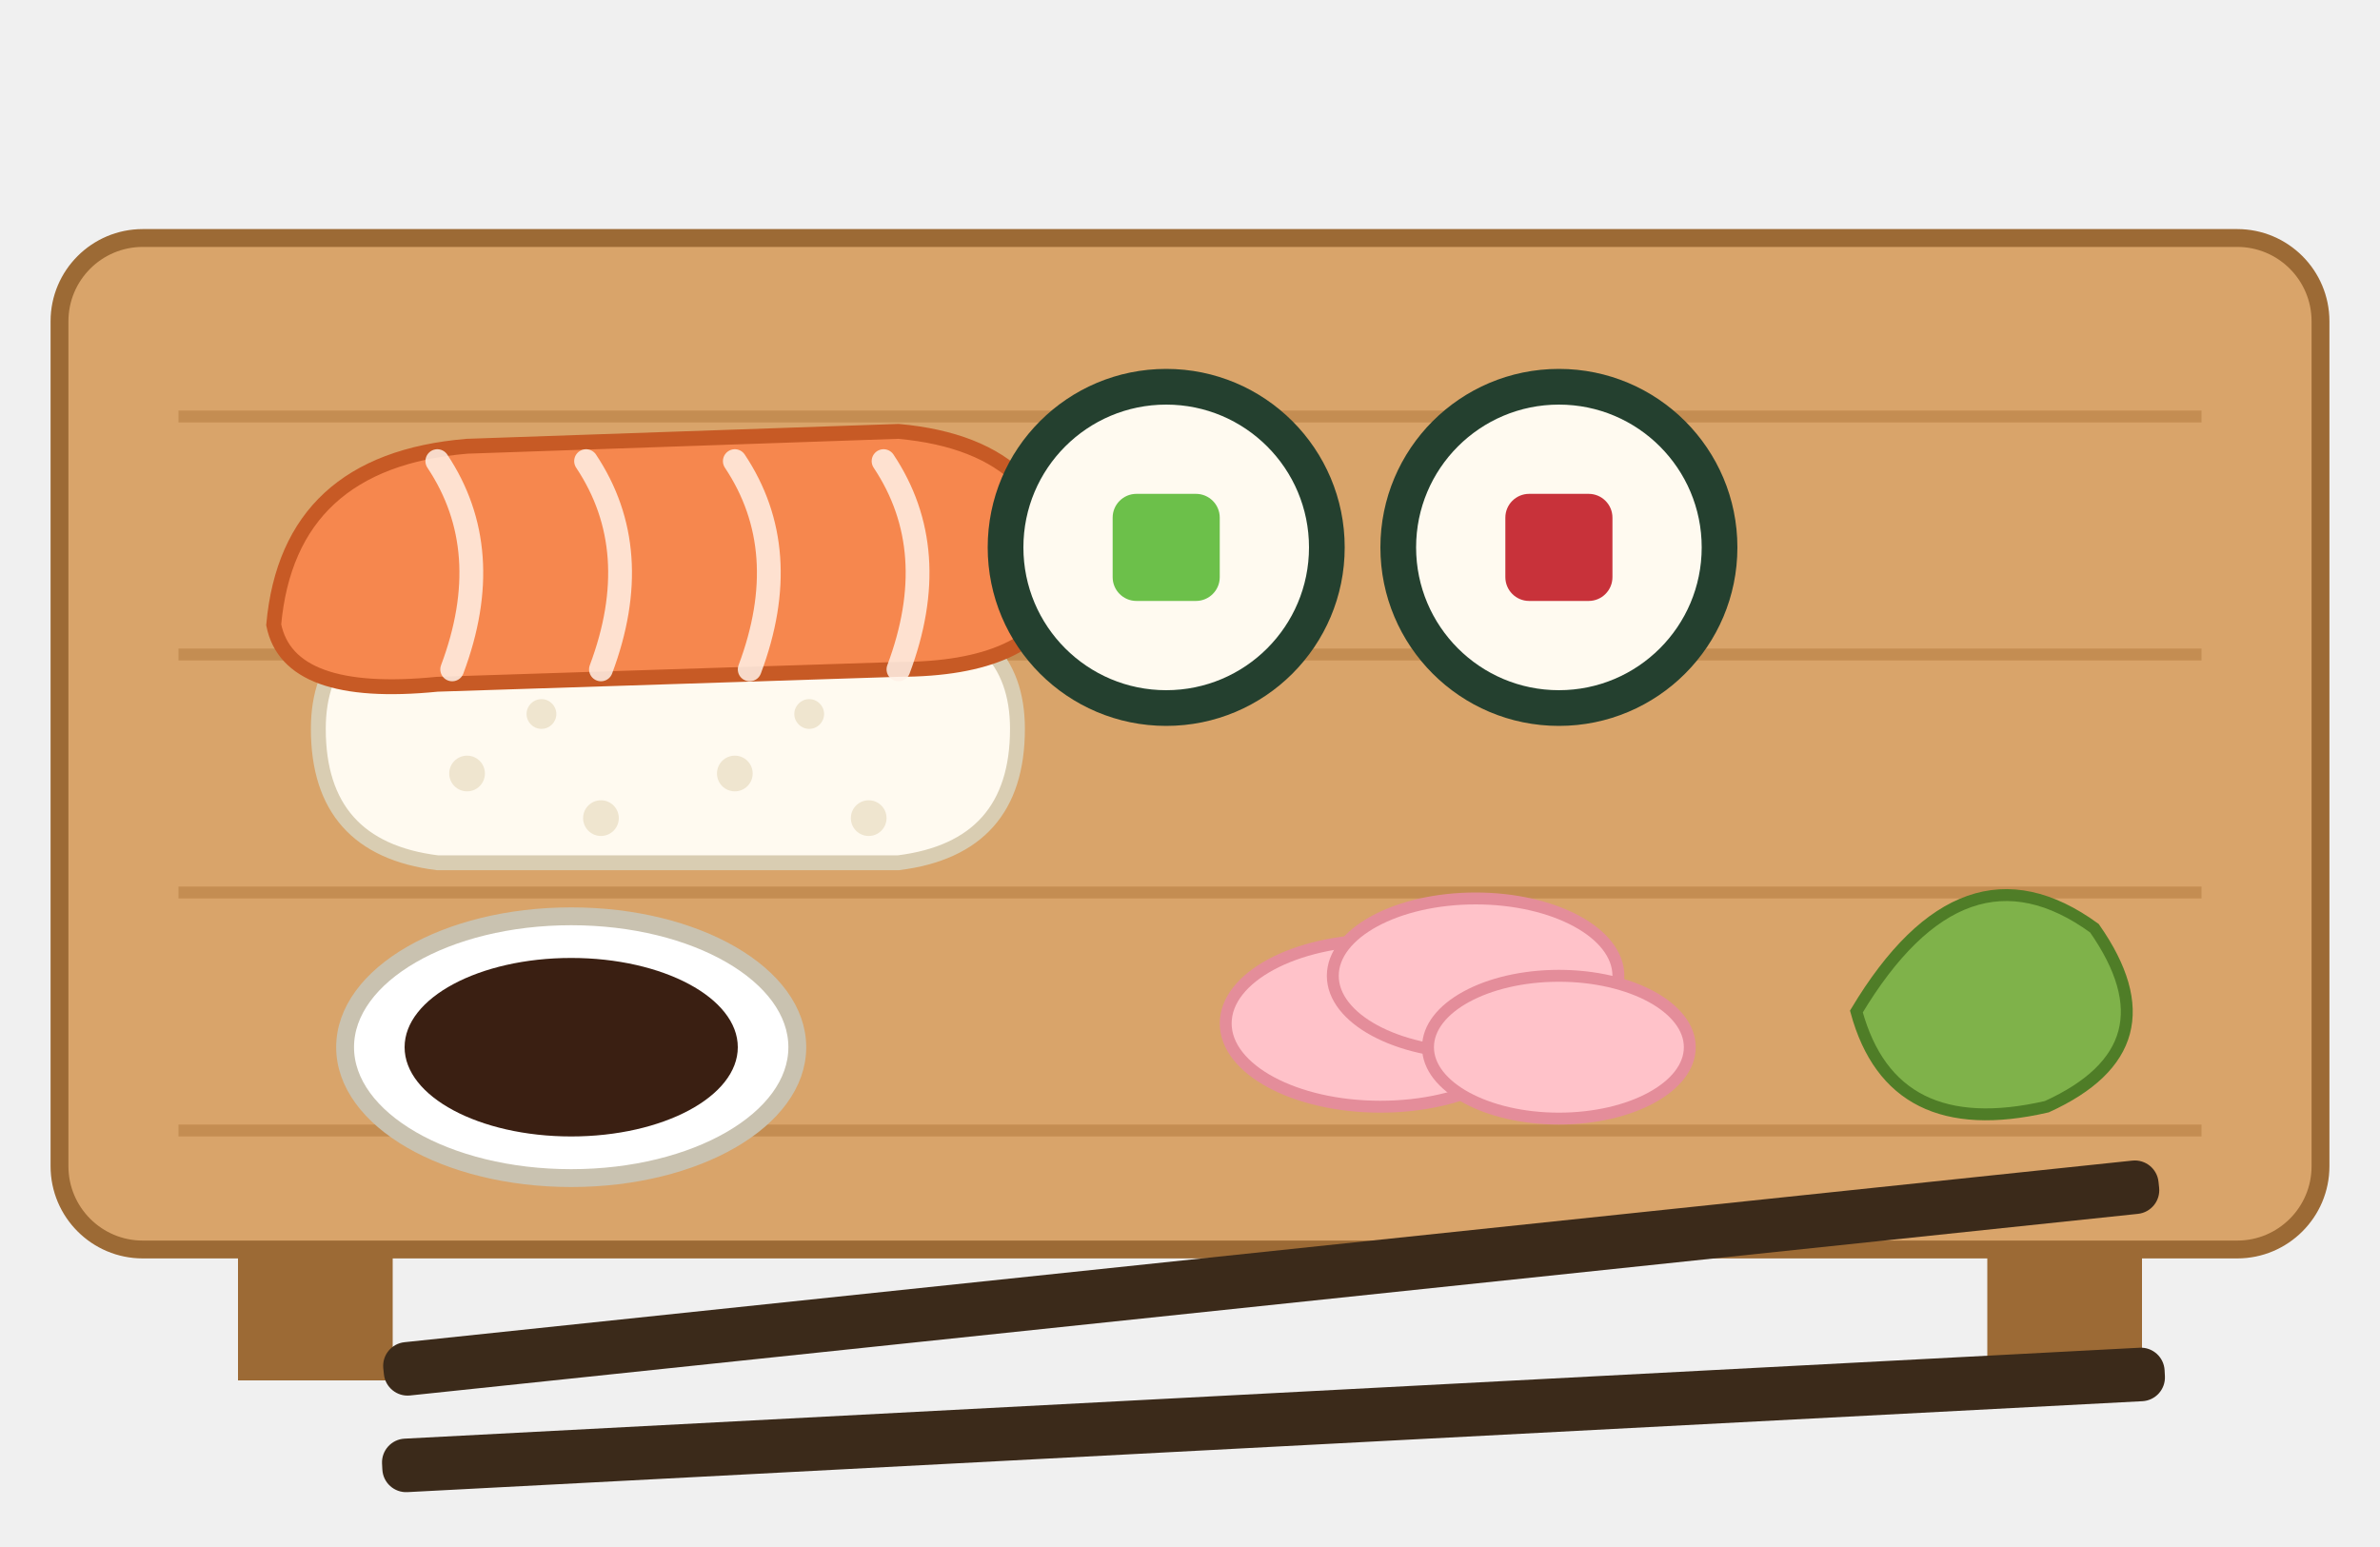
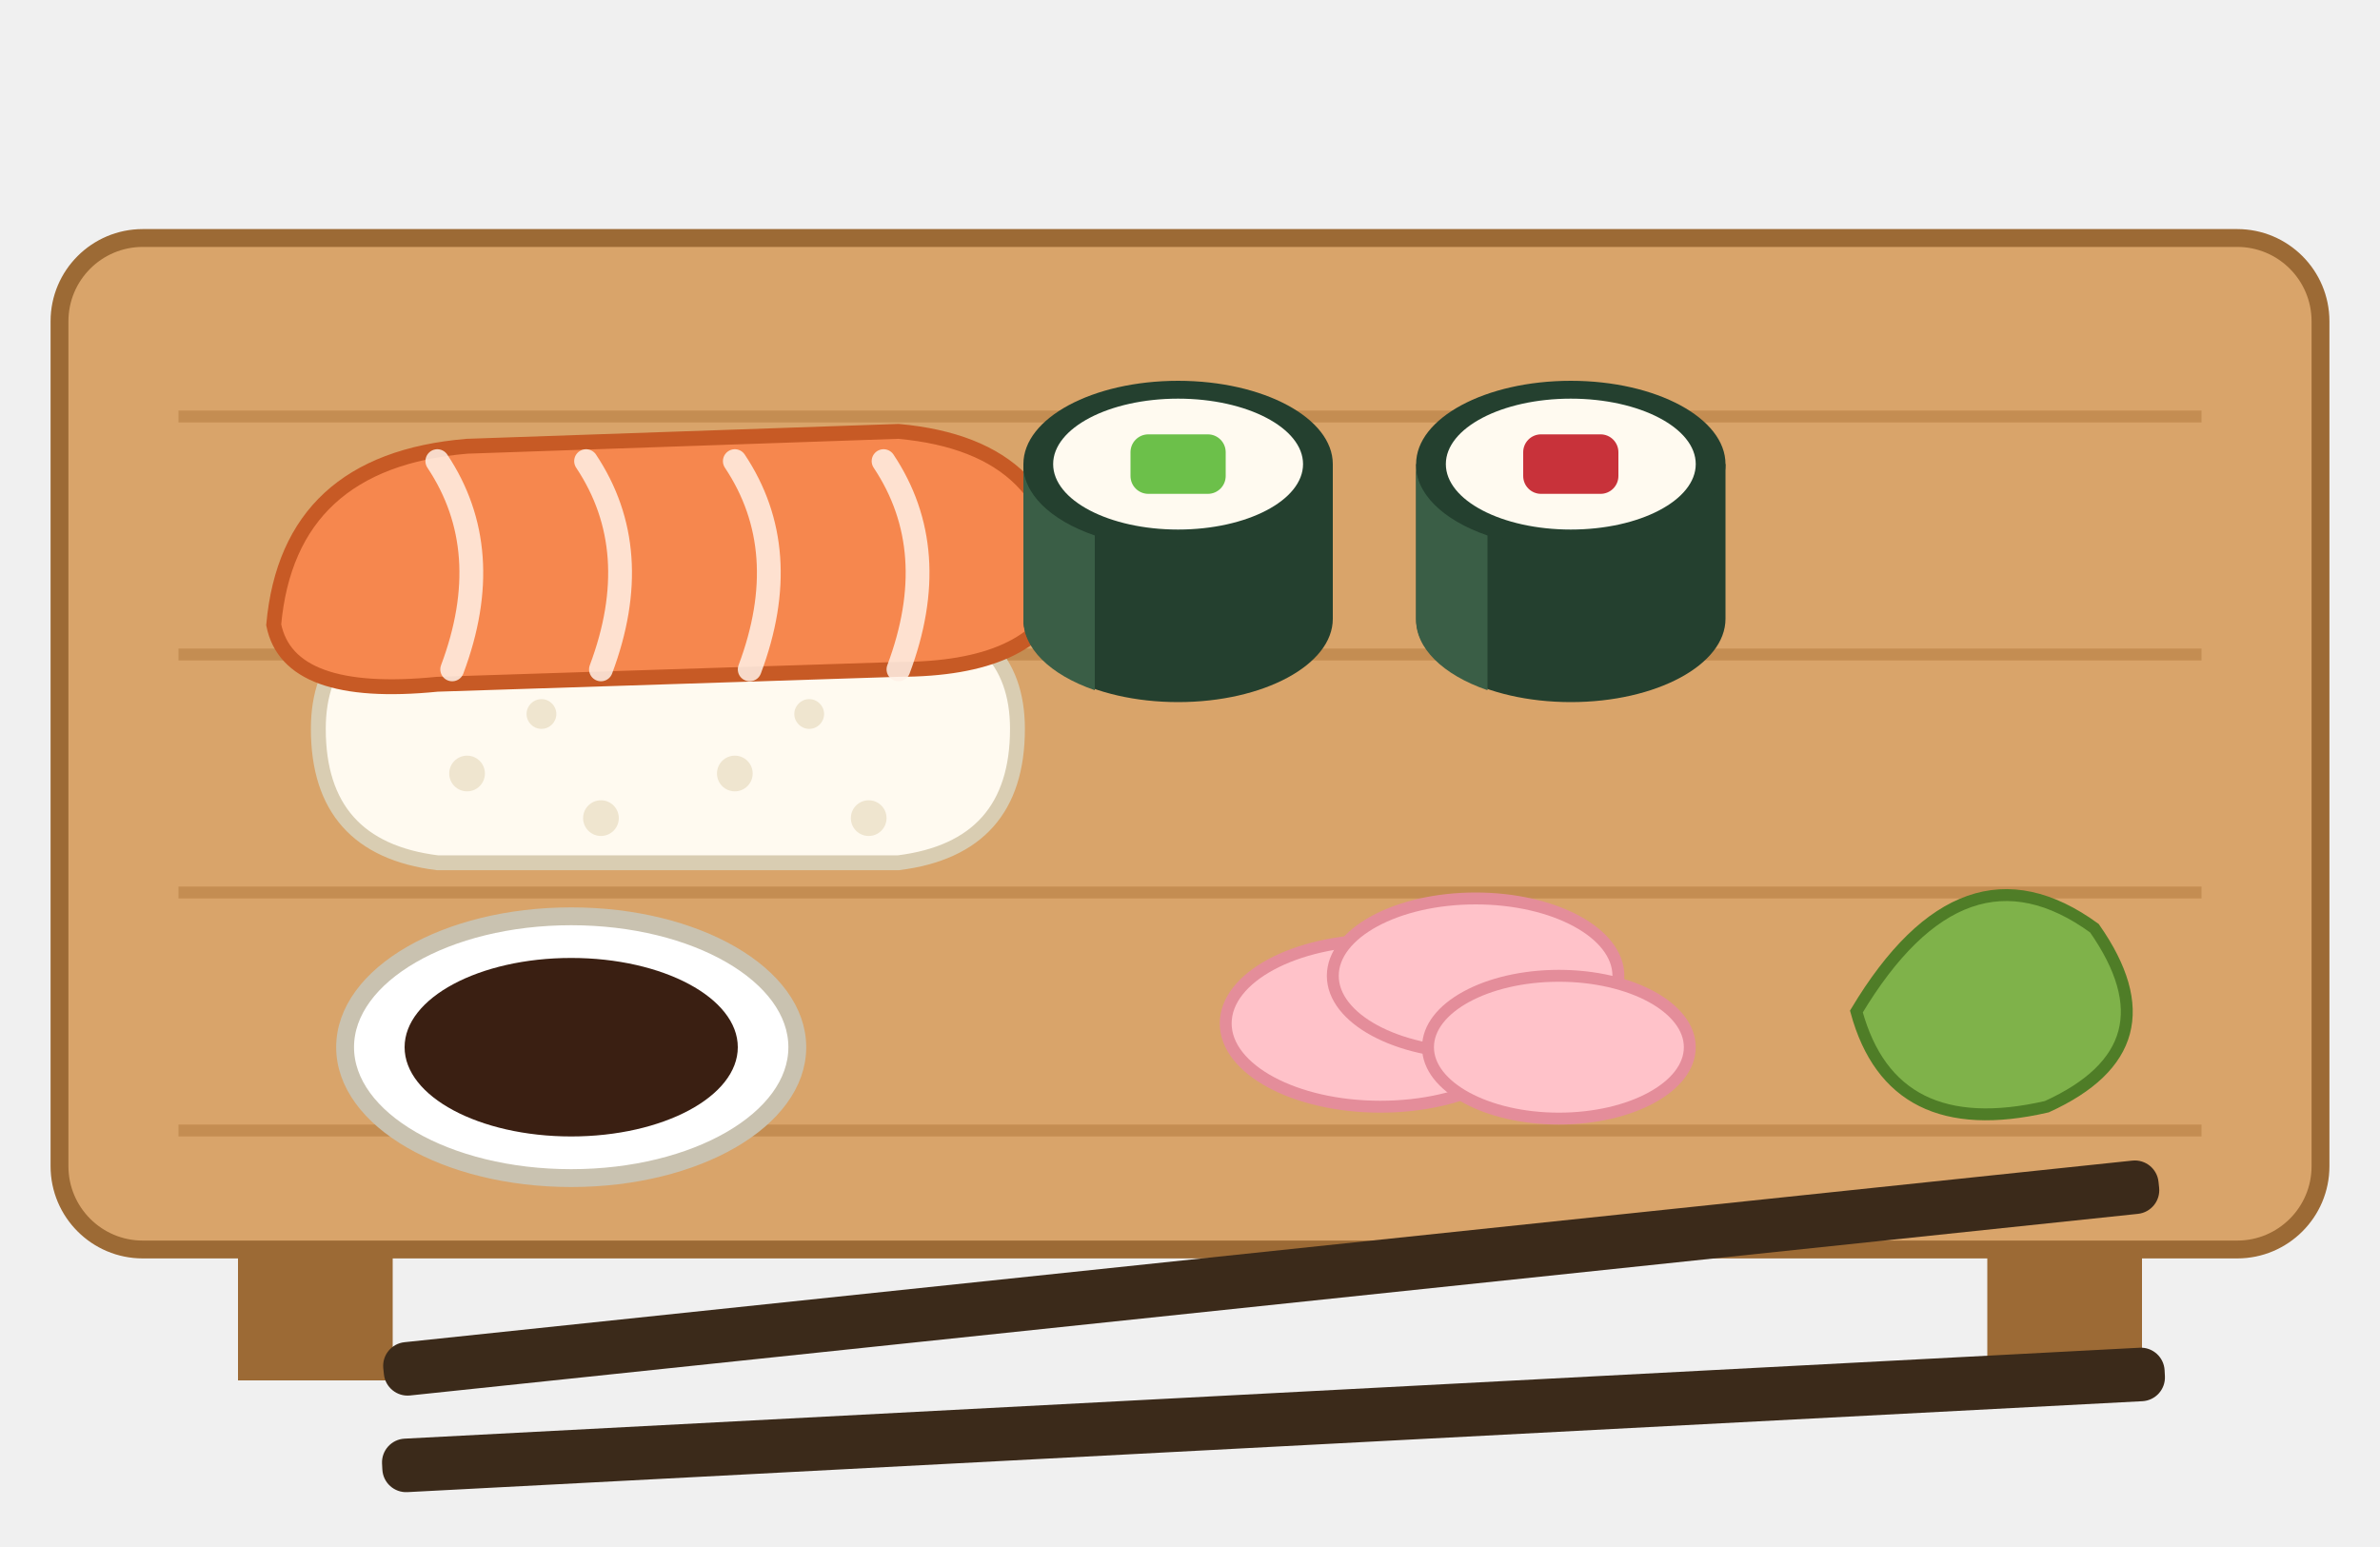
<svg xmlns="http://www.w3.org/2000/svg" viewBox="0 0 400 260" role="img" aria-label="A sushi plate">
  <rect x="10" y="40" width="380" height="170" rx="14" fill="#d9a46a" stroke="#9c6a35" stroke-width="3" />
  <path d="M30 70 H370 M30 110 H370 M30 150 H370 M30 190 H370" stroke="#c48d52" stroke-width="2" />
  <rect x="40" y="210" width="26" height="22" fill="#9c6a35" />
  <rect x="334" y="210" width="26" height="22" fill="#9c6a35" />
  <g transform="translate(36 50) scale(1.25)">
    <path d="M14 58 Q14 44 30 42 L92 42 Q108 44 108 58 Q108 74 92 76 L30 76 Q14 74 14 58Z" fill="#fffaf0" stroke="#d9cdb2" stroke-width="2" />
    <g fill="#efe5cf">
      <circle cx="34" cy="64" r="2.4" />
      <circle cx="52" cy="70" r="2.4" />
      <circle cx="70" cy="64" r="2.4" />
      <circle cx="88" cy="70" r="2.4" />
      <circle cx="44" cy="56" r="2" />
      <circle cx="80" cy="56" r="2" />
    </g>
    <path d="M8 44 Q10 22 34 20 L92 18 Q114 20 114 40 Q110 50 92 50 L30 52 Q10 54 8 44Z" fill="#f6874e" stroke="#c75a25" stroke-width="2" />
    <path d="M30 22 Q38 34 32 50" fill="none" stroke="#fff1e6" stroke-width="3.2" stroke-linecap="round" opacity=".85" />
    <path d="M50 22 Q58 34 52 50" fill="none" stroke="#fff1e6" stroke-width="3.2" stroke-linecap="round" opacity=".85" />
    <path d="M70 22 Q78 34 72 50" fill="none" stroke="#fff1e6" stroke-width="3.2" stroke-linecap="round" opacity=".85" />
    <path d="M90 22 Q98 34 92 50" fill="none" stroke="#fff1e6" stroke-width="3.2" stroke-linecap="round" opacity=".85" />
  </g>
-   <g transform="translate(196 92)">
-     <circle cx="0" cy="0" r="30" fill="#24402f" />
-     <circle r="24" fill="#fffaf0" />
-     <rect x="-9" y="-9" width="18" height="18" rx="4" fill="#6cc04a" />
+   <g transform="translate(198 78)">
+     <path d="M-26 0 V26 A26 14 0 0 0 26 26 V0 Z" fill="#24402f" />
+     <path d="M-26 0 V26 A26 14 0 0 0 -14 38 V12 A26 14 0 0 1 -26 0 Z" fill="#3a5e46" />
+     <ellipse rx="26" ry="14" fill="#24402f" />
+     <ellipse rx="21" ry="11" fill="#fffaf0" />
+     <rect x="-8" y="-5" width="16" height="10" rx="3" fill="#6cc04a" />
  </g>
-   <g transform="translate(262 92)">
-     <circle cx="0" cy="0" r="30" fill="#24402f" />
-     <circle r="24" fill="#fffaf0" />
-     <rect x="-9" y="-9" width="18" height="18" rx="4" fill="#c8323a" />
+   <g transform="translate(264 78)">
+     <path d="M-26 0 V26 A26 14 0 0 0 26 26 V0 Z" fill="#24402f" />
+     <path d="M-26 0 V26 A26 14 0 0 0 -14 38 V12 A26 14 0 0 1 -26 0 Z" fill="#3a5e46" />
+     <ellipse rx="26" ry="14" fill="#24402f" />
+     <ellipse rx="21" ry="11" fill="#fffaf0" />
+     <rect x="-8" y="-5" width="16" height="10" rx="3" fill="#c8323a" />
  </g>
  <path d="M312 170 Q330 140 352 156 Q366 176 344 186 Q318 192 312 170Z" fill="#7fb24a" stroke="#4f7d27" stroke-width="2" />
  <g fill="#ffc2c9" stroke="#e48d9a" stroke-width="2">
    <ellipse cx="232" cy="172" rx="26" ry="14" />
    <ellipse cx="248" cy="164" rx="24" ry="13" />
    <ellipse cx="262" cy="176" rx="22" ry="12" />
  </g>
  <rect x="64" y="226" width="300" height="9" rx="4" fill="#3b2a1a" transform="rotate(-6 64 226)" />
  <rect x="64" y="242" width="300" height="9" rx="4" fill="#3b2a1a" transform="rotate(-3 64 242)" />
  <ellipse cx="96" cy="176" rx="38" ry="22" fill="#fff" stroke="#c9c2b0" stroke-width="3" />
  <ellipse cx="96" cy="176" rx="28" ry="15" fill="#3a1f12" />
</svg>
